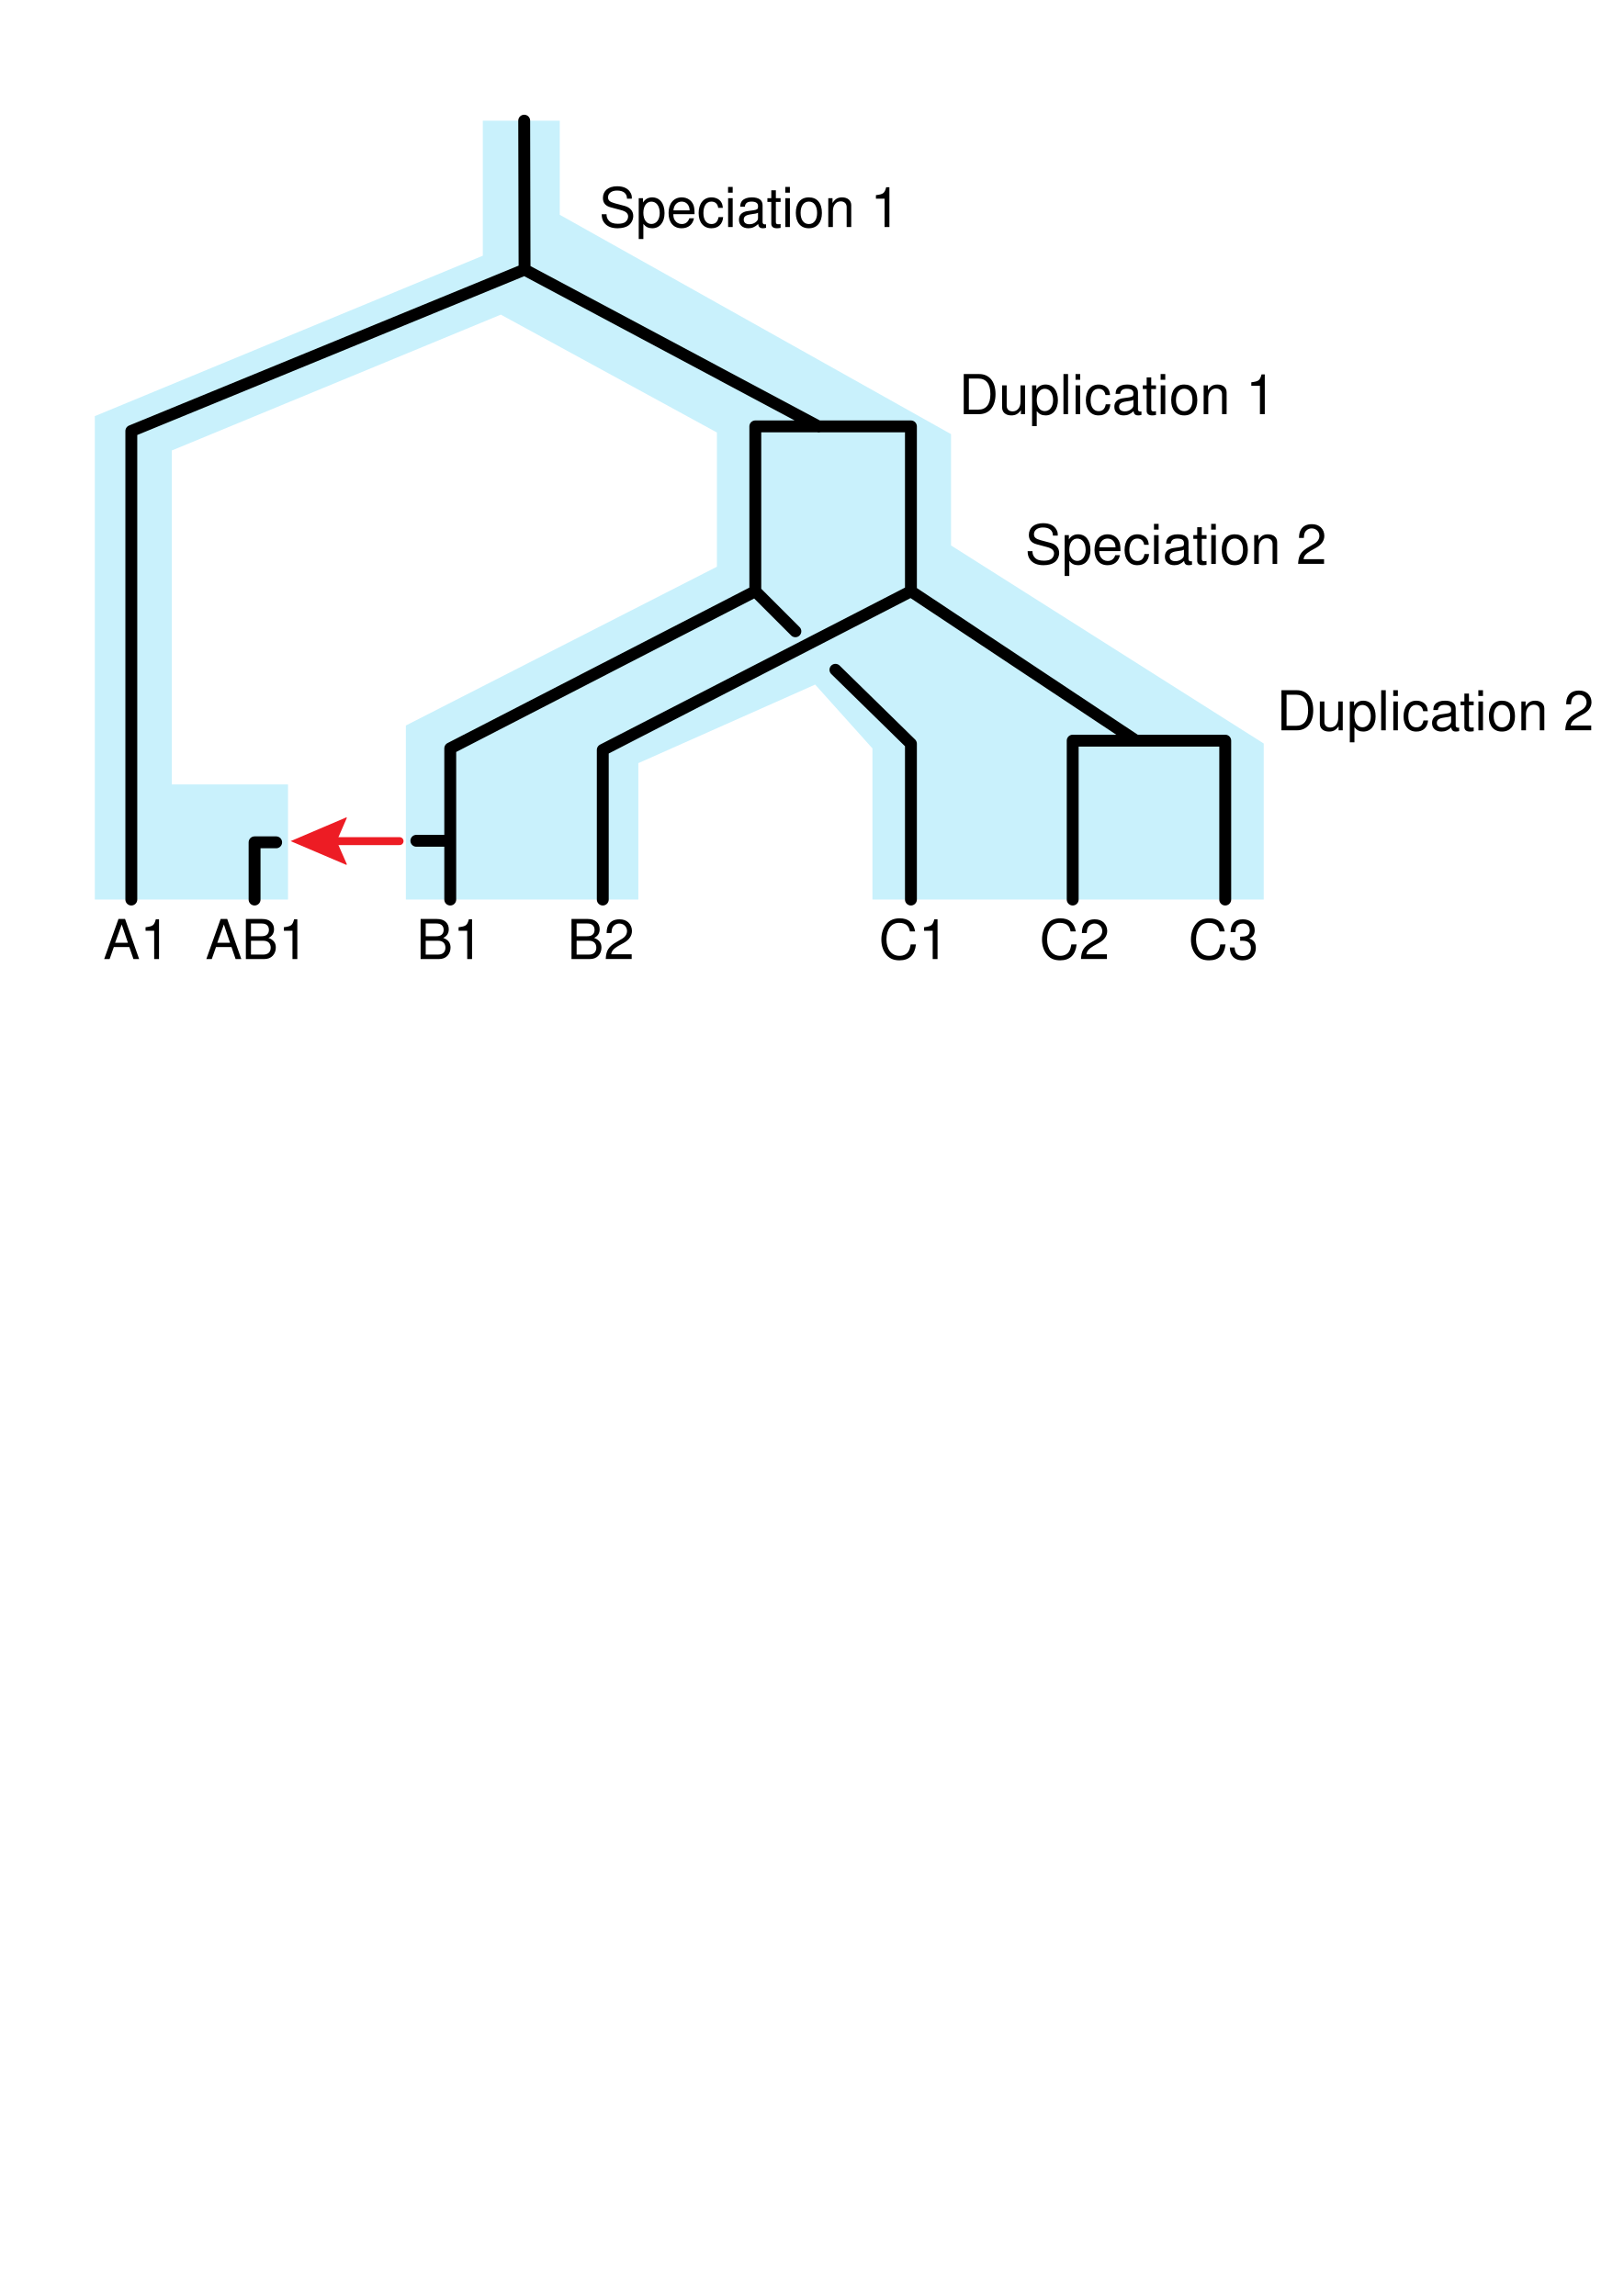
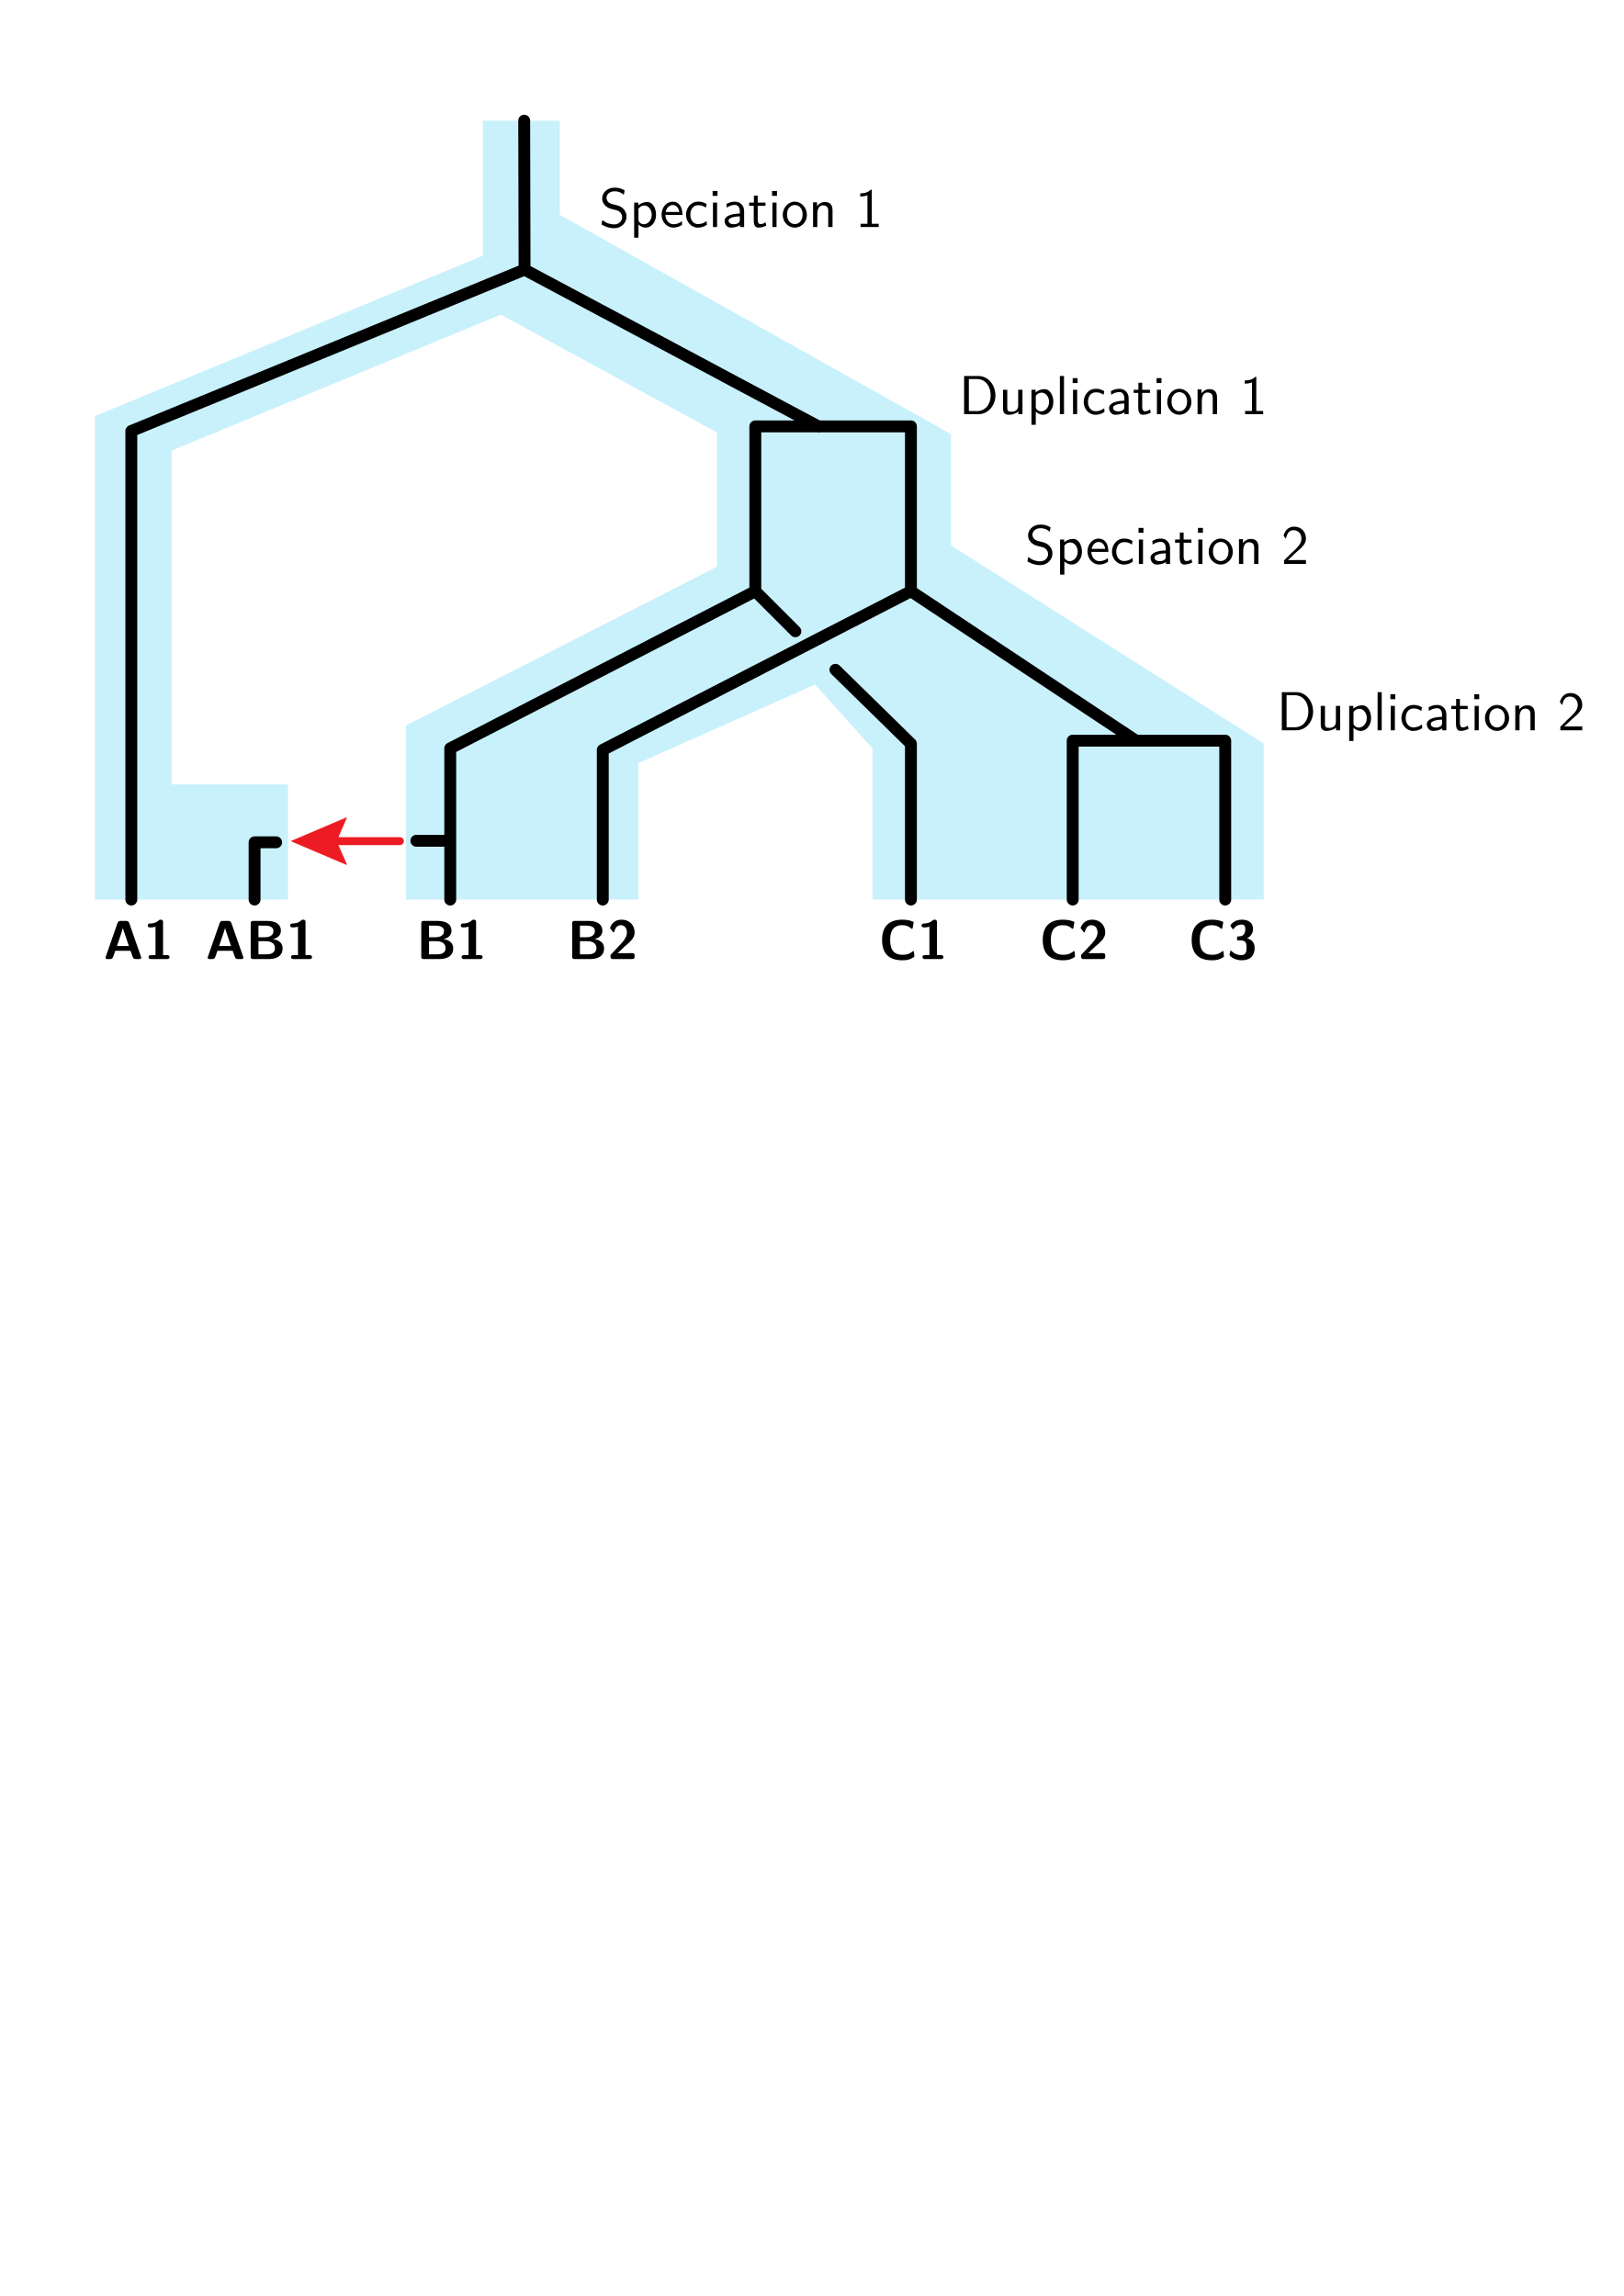
<svg xmlns="http://www.w3.org/2000/svg" width="744.094" height="1052.362" id="svg5281" version="1.1">
  <defs id="defs5283" />
  <g id="layer1">
    <path d="m 256.522,55.313 0,43.137 179.305,100.533 0,51.015 143.296,90.78 0,71.523 -179.308,0 0,-69.272 -26.257,-29.259 -81.026,36.011 0,62.52 -106.533,0 0,-79.777 142.544,-72.772 0,-61.521 -99.031,-54.017 -150.798,62.27 0,153.049 53.268,0 0,52.768 -88.53,0 0,-221.571 177.806,-73.524 0,-61.892 35.262,0" style="fill:#c9f1fc;fill-opacity:1;fill-rule:nonzero;stroke:none" id="path4577" />
    <path d="m 240.227,55.308 0.164,68.275 -180.21,73.974 0,214.747 M 240.391,123.583 375.22,195.527 m 145.085,143.769 -102.855,-68.307 0,-75.55 -71.314,0 0,75.55 -139.801,72.018 0,69.297 m 139.801,-141.316 18.359,18.357 m -88.259,122.959 0,-68.593 141.214,-72.723 m -34.598,36.009 34.598,33.891 0,71.415 m 74.134,0 0,-72.829 69.903,0 0,72.829 m -434.937,-26.228 -9.885,0 0,26.228 m 74.139,-26.934 14.828,0" style="fill:none;stroke:#000000;stroke-width:5.447;stroke-linecap:round;stroke-linejoin:round;stroke-miterlimit:4;stroke-opacity:1;stroke-dasharray:none" id="path4585" />
-     <path d="m 141.307,385.526 41.799,0" style="fill:none;stroke:#ed1c24;stroke-width:3.639;stroke-linecap:round;stroke-linejoin:round;stroke-miterlimit:4;stroke-opacity:1;stroke-dasharray:none" id="path4587" />
-     <path d="m 154.315,385.526 4.654,10.641 -0.264,0.242 -25.531,-10.884 25.531,-10.884 0.264,0.177 -4.654,10.706" style="fill:#ed1c24;fill-opacity:1;fill-rule:nonzero;stroke:none;stroke-width:3.639;stroke-miterlimit:4;stroke-dasharray:none" id="path4589" />
-     <text xml:space="preserve" style="font-size:25.208px;font-style:normal;font-variant:normal;font-weight:normal;font-stretch:normal;text-align:start;writing-mode:lr-tb;text-anchor:start;color:#000000;fill:#000000;fill-opacity:1;fill-rule:nonzero;stroke:none;stroke-width:3.025;marker:none;visibility:visible;display:inline;overflow:visible;enable-background:accumulate;font-family:Nimbus Sans L;-inkscape-font-specification:Nimbus Sans L" x="274.541" y="104.049" id="text6088">
-       <tspan id="tspan6090" x="274.541" y="104.049" style="font-style:normal;font-variant:normal;font-weight:normal;font-stretch:normal;font-family:Nimbus Sans L;-inkscape-font-specification:Nimbus Sans L">Speciation 1</tspan>
+     <path style="font-size:medium;font-style:normal;font-variant:normal;font-weight:normal;font-stretch:normal;text-indent:0;text-align:start;text-decoration:none;line-height:normal;letter-spacing:normal;word-spacing:normal;text-transform:none;direction:ltr;block-progression:tb;writing-mode:lr-tb;text-anchor:start;baseline-shift:baseline;color:#000000;fill:#ed1c24;fill-opacity:1;stroke:none;stroke-width:3.639;marker:none;visibility:visible;display:inline;overflow:visible;enable-background:accumulate;font-family:Sans;-inkscape-font-specification:Sans" d="M 158.719 374.656 L 133.188 385.531 L 158.719 396.406 L 158.969 396.156 L 155.094 387.344 L 183.094 387.344 A 1.82 1.82 0 1 0 183.094 383.719 L 155.094 383.719 L 158.969 374.812 L 158.719 374.656 z " id="path4587" />
+     <text xml:space="preserve" style="font-size:25.208px;font-style:normal;font-variant:normal;font-weight:normal;font-stretch:normal;text-align:start;writing-mode:lr-tb;text-anchor:start;color:#000000;fill:#000000;fill-opacity:1;fill-rule:nonzero;stroke:none;stroke-width:3.025;marker:none;visibility:visible;display:inline;overflow:visible;enable-background:accumulate;font-family:Latin Modern Sans;-inkscape-font-specification:Latin Modern Sans" x="274.541" y="104.049" id="text6088">
+       <tspan id="tspan6090" x="274.541" y="104.049" style="font-style:normal;font-variant:normal;font-weight:normal;font-stretch:normal;font-family:Latin Modern Sans;-inkscape-font-specification:Latin Modern Sans">Speciation 1</tspan>
    </text>
-     <text xml:space="preserve" style="font-size:25.208px;font-style:normal;font-variant:normal;font-weight:normal;font-stretch:normal;text-align:start;writing-mode:lr-tb;text-anchor:start;color:#000000;fill:#000000;fill-opacity:1;fill-rule:nonzero;stroke:none;stroke-width:3.025;marker:none;visibility:visible;display:inline;overflow:visible;enable-background:accumulate;font-family:Nimbus Sans L;-inkscape-font-specification:Nimbus Sans L" x="439.401" y="189.824" id="text6092">
+     <text xml:space="preserve" style="font-size:25.208px;font-style:normal;font-variant:normal;font-weight:normal;font-stretch:normal;text-align:start;writing-mode:lr-tb;text-anchor:start;color:#000000;fill:#000000;fill-opacity:1;fill-rule:nonzero;stroke:none;stroke-width:3.025;marker:none;visibility:visible;display:inline;overflow:visible;enable-background:accumulate;font-family:Latin Modern Sans;-inkscape-font-specification:Latin Modern Sans" x="439.401" y="189.824" id="text6092">
      <tspan id="tspan6094" x="439.401" y="189.824">Duplication 1</tspan>
    </text>
-     <text xml:space="preserve" style="font-size:25.208px;font-style:normal;font-variant:normal;font-weight:normal;font-stretch:normal;text-align:start;writing-mode:lr-tb;text-anchor:start;color:#000000;fill:#000000;fill-opacity:1;fill-rule:nonzero;stroke:none;stroke-width:3.025;marker:none;visibility:visible;display:inline;overflow:visible;enable-background:accumulate;font-family:Nimbus Sans L;-inkscape-font-specification:Nimbus Sans L" x="469.727" y="258.475" id="text6096">
+     <text xml:space="preserve" style="font-size:25.208px;font-style:normal;font-variant:normal;font-weight:normal;font-stretch:normal;text-align:start;writing-mode:lr-tb;text-anchor:start;color:#000000;fill:#000000;fill-opacity:1;fill-rule:nonzero;stroke:none;stroke-width:3.025;marker:none;visibility:visible;display:inline;overflow:visible;enable-background:accumulate;font-family:Latin Modern Sans;-inkscape-font-specification:Latin Modern Sans" x="469.727" y="258.475" id="text6096">
      <tspan id="tspan6098" x="469.727" y="258.475">Speciation 2</tspan>
    </text>
-     <text xml:space="preserve" style="font-size:25.208px;font-style:normal;font-variant:normal;font-weight:normal;font-stretch:normal;text-align:start;writing-mode:lr-tb;text-anchor:start;color:#000000;fill:#000000;fill-opacity:1;fill-rule:nonzero;stroke:none;stroke-width:3.025;marker:none;visibility:visible;display:inline;overflow:visible;enable-background:accumulate;font-family:Nimbus Sans L;-inkscape-font-specification:Nimbus Sans L" x="584.999" y="334.733" id="text6100">
+     <text xml:space="preserve" style="font-size:25.208px;font-style:normal;font-variant:normal;font-weight:normal;font-stretch:normal;text-align:start;writing-mode:lr-tb;text-anchor:start;color:#000000;fill:#000000;fill-opacity:1;fill-rule:nonzero;stroke:none;stroke-width:3.025;marker:none;visibility:visible;display:inline;overflow:visible;enable-background:accumulate;font-family:Latin Modern Sans;-inkscape-font-specification:Latin Modern Sans" x="584.999" y="334.733" id="text6100">
      <tspan id="tspan6102" x="584.999" y="334.733">Duplication 2</tspan>
    </text>
-     <text xml:space="preserve" style="font-size:25.208px;font-style:normal;font-variant:normal;font-weight:normal;font-stretch:normal;text-align:start;writing-mode:lr-tb;text-anchor:start;color:#000000;fill:#910d0d;fill-opacity:1;fill-rule:nonzero;stroke:#910d0d;stroke-width:1.801;stroke-linecap:round;stroke-linejoin:round;stroke-miterlimit:4;stroke-opacity:1;stroke-dasharray:none;stroke-dashoffset:0;marker:none;visibility:visible;display:inline;overflow:visible;enable-background:accumulate;font-family:Nimbus Sans L;-inkscape-font-specification:Nimbus Sans L" x="47.313" y="439.584" id="text3177">
-       <tspan id="tspan3179" x="47.313" y="439.584" style="fill:#000000;stroke:none">A1</tspan>
-     </text>
-     <text xml:space="preserve" style="font-size:25.208px;font-style:normal;font-variant:normal;font-weight:normal;font-stretch:normal;text-align:start;writing-mode:lr-tb;text-anchor:start;color:#000000;fill:#910d0d;fill-opacity:1;fill-rule:nonzero;stroke:#910d0d;stroke-width:1.801;stroke-linecap:round;stroke-linejoin:round;stroke-miterlimit:4;stroke-opacity:1;stroke-dasharray:none;stroke-dashoffset:0;marker:none;visibility:visible;display:inline;overflow:visible;enable-background:accumulate;font-family:Nimbus Sans L;-inkscape-font-specification:Nimbus Sans L" x="94.128" y="439.584" id="text3177-9">
-       <tspan id="tspan3179-8" x="94.128" y="439.584" style="fill:#000000;stroke:none">AB1</tspan>
-     </text>
-     <text xml:space="preserve" style="font-size:25.208px;font-style:normal;font-variant:normal;font-weight:normal;font-stretch:normal;text-align:start;writing-mode:lr-tb;text-anchor:start;color:#000000;fill:#910d0d;fill-opacity:1;fill-rule:nonzero;stroke:#910d0d;stroke-width:1.801;stroke-linecap:round;stroke-linejoin:round;stroke-miterlimit:4;stroke-opacity:1;stroke-dasharray:none;stroke-dashoffset:0;marker:none;visibility:visible;display:inline;overflow:visible;enable-background:accumulate;font-family:Nimbus Sans L;-inkscape-font-specification:Nimbus Sans L" x="190.764" y="439.584" id="text3177-4">
-       <tspan id="tspan3179-6" x="190.764" y="439.584" style="fill:#000000;stroke:none">B1</tspan>
-     </text>
-     <text xml:space="preserve" style="font-size:25.208px;font-style:normal;font-variant:normal;font-weight:normal;font-stretch:normal;text-align:start;writing-mode:lr-tb;text-anchor:start;color:#000000;fill:#910d0d;fill-opacity:1;fill-rule:nonzero;stroke:#910d0d;stroke-width:1.801;stroke-linecap:round;stroke-linejoin:round;stroke-miterlimit:4;stroke-opacity:1;stroke-dasharray:none;stroke-dashoffset:0;marker:none;visibility:visible;display:inline;overflow:visible;enable-background:accumulate;font-family:Nimbus Sans L;-inkscape-font-specification:Nimbus Sans L" x="259.917" y="439.584" id="text3177-2">
-       <tspan id="tspan3179-0" x="259.917" y="439.584" style="fill:#000000;stroke:none">B2</tspan>
-     </text>
-     <text xml:space="preserve" style="font-size:25.208px;font-style:normal;font-variant:normal;font-weight:normal;font-stretch:normal;text-align:start;writing-mode:lr-tb;text-anchor:start;color:#000000;fill:#910d0d;fill-opacity:1;fill-rule:nonzero;stroke:#910d0d;stroke-width:1.801;stroke-linecap:round;stroke-linejoin:round;stroke-miterlimit:4;stroke-opacity:1;stroke-dasharray:none;stroke-dashoffset:0;marker:none;visibility:visible;display:inline;overflow:visible;enable-background:accumulate;font-family:Nimbus Sans L;-inkscape-font-specification:Nimbus Sans L" x="402.696" y="439.584" id="text3177-27">
-       <tspan id="tspan3179-3" x="402.696" y="439.584" style="fill:#000000;stroke:none">C1</tspan>
-     </text>
-     <text xml:space="preserve" style="font-size:25.208px;font-style:normal;font-variant:normal;font-weight:normal;font-stretch:normal;text-align:start;writing-mode:lr-tb;text-anchor:start;color:#000000;fill:#910d0d;fill-opacity:1;fill-rule:nonzero;stroke:#910d0d;stroke-width:1.801;stroke-linecap:round;stroke-linejoin:round;stroke-miterlimit:4;stroke-opacity:1;stroke-dasharray:none;stroke-dashoffset:0;marker:none;visibility:visible;display:inline;overflow:visible;enable-background:accumulate;font-family:Nimbus Sans L;-inkscape-font-specification:Nimbus Sans L" x="476.323" y="439.584" id="text3177-1">
-       <tspan id="tspan3179-68" x="476.323" y="439.584" style="fill:#000000;stroke:none">C2</tspan>
-     </text>
-     <text xml:space="preserve" style="font-size:25.208px;font-style:normal;font-variant:normal;font-weight:normal;font-stretch:normal;text-align:start;writing-mode:lr-tb;text-anchor:start;color:#000000;fill:#910d0d;fill-opacity:1;fill-rule:nonzero;stroke:#910d0d;stroke-width:1.801;stroke-linecap:round;stroke-linejoin:round;stroke-miterlimit:4;stroke-opacity:1;stroke-dasharray:none;stroke-dashoffset:0;marker:none;visibility:visible;display:inline;overflow:visible;enable-background:accumulate;font-family:Nimbus Sans L;-inkscape-font-specification:Nimbus Sans L" x="544.567" y="439.584" id="text3177-5">
-       <tspan id="tspan3179-87" x="544.567" y="439.584" style="fill:#000000;stroke:none">C3</tspan>
-     </text>
+     <g style="font-size:25.208px;font-style:normal;font-variant:normal;font-weight:bold;font-stretch:normal;text-align:start;writing-mode:lr-tb;text-anchor:start;color:#000000;fill:#000000;fill-opacity:1;fill-rule:nonzero;stroke:#910d0d;stroke-width:1.801;stroke-linecap:round;stroke-linejoin:round;stroke-miterlimit:4;stroke-dashoffset:0;stroke-opacity:1;marker:none;visibility:visible;display:inline;overflow:visible;enable-background:accumulate;font-family:Latin Modern Sans;-inkscape-font-specification:Latin Modern Sans Bold" id="text3177">
+       <path d="m 64.706,438.903 c 0,-0.126 0,-0.176 -0.126,-0.504 l -5.319,-15.226 c -0.378,-1.084 -1.109,-1.084 -1.613,-1.084 l -2.218,0 c -0.504,0 -1.235,0 -1.613,1.084 l -5.319,15.226 c -0.126,0.328 -0.126,0.378 -0.126,0.504 0,0.681 0.63,0.681 0.983,0.681 l 0.907,0 c 0.454,0 1.235,0 1.588,-1.008 l 0.983,-2.798 6.983,0 0.857,2.42 c 0.302,0.882 0.479,1.386 1.689,1.386 l 1.361,0 c 0.353,0 0.983,0 0.983,-0.681 m -5.647,-5.294 -5.47,0 1.815,-5.344 c 0.378,-1.109 0.706,-2.067 0.907,-2.975 l 0.025,0 c 0.126,0.605 0.126,0.655 0.328,1.235 l 2.395,7.083" style="stroke:none;marker:none;font-family:Latin Modern Sans;-inkscape-font-specification:Latin Modern Sans Bold;fill:#000000" id="path3049" />
+       <path d="m 77.699,438.676 c 0,-0.907 -0.933,-0.907 -1.21,-0.907 l -1.765,0 0,-15.024 c 0,-0.479 -10e-7,-1.21 -1.109,-1.21 -0.504,0 -0.605,0.05 -0.907,0.353 -0.454,0.403 -1.412,1.336 -3.907,1.386 -0.454,0 -1.109,0.176 -1.109,0.907 0,0.907 0.882,0.907 1.21,0.907 0.756,0 1.639,-0.126 2.37,-0.328 l 0,13.007 -1.966,0 c -0.328,0 -1.21,0 -1.21,0.907 0,0.907 0.882,0.907 1.21,0.907 l 7.184,0 c 0.277,0 1.21,0 1.21,-0.907" style="stroke:none;marker:none;font-family:Latin Modern Sans;-inkscape-font-specification:Latin Modern Sans Bold;fill:#000000" id="path3051" />
+     </g>
+     <g style="font-size:25.208px;font-style:normal;font-variant:normal;font-weight:bold;font-stretch:normal;text-align:start;writing-mode:lr-tb;text-anchor:start;color:#000000;fill:#000000;fill-opacity:1;fill-rule:nonzero;stroke:#910d0d;stroke-width:1.801;stroke-linecap:round;stroke-linejoin:round;stroke-miterlimit:4;stroke-dashoffset:0;stroke-opacity:1;marker:none;visibility:visible;display:inline;overflow:visible;enable-background:accumulate;font-family:Latin Modern Sans;-inkscape-font-specification:Latin Modern Sans Bold" id="text3177-9">
+       <path d="m 111.521,438.903 c 0,-0.126 0,-0.176 -0.126,-0.504 l -5.319,-15.226 c -0.378,-1.084 -1.109,-1.084 -1.613,-1.084 l -2.218,0 c -0.504,0 -1.235,0 -1.613,1.084 l -5.319,15.226 c -0.126,0.328 -0.126,0.378 -0.126,0.504 0,0.681 0.63,0.681 0.983,0.681 l 0.907,0 c 0.454,0 1.235,0 1.588,-1.008 l 0.983,-2.798 6.983,0 0.857,2.42 c 0.302,0.882 0.479,1.386 1.689,1.386 l 1.361,0 c 0.353,0 0.983,0 0.983,-0.681 m -5.647,-5.294 -5.47,0 1.815,-5.344 c 0.378,-1.109 0.706,-2.067 0.907,-2.975 l 0.025,0 c 0.126,0.605 0.126,0.655 0.328,1.235 l 2.395,7.083" style="stroke:none;marker:none;font-family:Latin Modern Sans;-inkscape-font-specification:Latin Modern Sans Bold;fill:#000000" id="path3042" />
+       <path d="m 129.505,434.693 c 0,-3.554 -3.504,-4.109 -4.437,-4.26 2.319,-0.529 3.655,-1.84 3.655,-3.806 0,-4.537 -5.369,-4.537 -6.428,-4.537 l -6.201,0 c -0.907,0 -1.21,0.277 -1.21,1.21 l 0,15.074 c 0,0.907 0.277,1.21 1.21,1.21 l 6.907,0 c 1.865,0 6.504,-0.328 6.504,-4.89 m -4.21,-7.991 c 0,2.874 -3.302,2.874 -3.932,2.874 l -2.924,0 0,-5.319 2.949,0 c 0.983,0 3.907,0.076 3.907,2.445 m 0.706,7.941 c 0,2.596 -2.697,2.773 -3.907,2.773 l -3.655,0 0,-6.025 3.176,0 c 0.882,0 4.386,0 4.386,3.252" style="stroke:none;marker:none;font-family:Latin Modern Sans;-inkscape-font-specification:Latin Modern Sans Bold;fill:#000000" id="path3044" />
+       <path d="m 142.977,438.676 c 0,-0.907 -0.933,-0.907 -1.21,-0.907 l -1.765,0 0,-15.024 c 0,-0.479 0,-1.21 -1.109,-1.21 -0.504,0 -0.605,0.05 -0.907,0.353 -0.454,0.403 -1.412,1.336 -3.907,1.386 -0.454,0 -1.109,0.176 -1.109,0.907 0,0.907 0.882,0.907 1.21,0.907 0.756,0 1.639,-0.126 2.37,-0.328 l 0,13.007 -1.966,0 c -0.328,0 -1.21,0 -1.21,0.907 0,0.907 0.882,0.907 1.21,0.907 l 7.184,0 c 0.277,0 1.21,0 1.21,-0.907" style="stroke:none;marker:none;font-family:Latin Modern Sans;-inkscape-font-specification:Latin Modern Sans Bold;fill:#000000" id="path3046" />
+     </g>
+     <g style="font-size:25.208px;font-style:normal;font-variant:normal;font-weight:bold;font-stretch:normal;text-align:start;writing-mode:lr-tb;text-anchor:start;color:#000000;fill:#000000;fill-opacity:1;fill-rule:nonzero;stroke:#910d0d;stroke-width:1.801;stroke-linecap:round;stroke-linejoin:round;stroke-miterlimit:4;stroke-dashoffset:0;stroke-opacity:1;marker:none;visibility:visible;display:inline;overflow:visible;enable-background:accumulate;font-family:Latin Modern Sans;-inkscape-font-specification:Latin Modern Sans Bold" id="text3177-4">
+       <path d="m 207.678,434.693 c 0,-3.554 -3.504,-4.109 -4.437,-4.26 2.319,-0.529 3.655,-1.84 3.655,-3.806 0,-4.537 -5.369,-4.537 -6.428,-4.537 l -6.201,0 c -0.907,0 -1.21,0.277 -1.21,1.21 l 0,15.074 c 0,0.907 0.277,1.21 1.21,1.21 l 6.907,0 c 1.865,0 6.504,-0.328 6.504,-4.89 m -4.21,-7.991 c 0,2.874 -3.302,2.874 -3.932,2.874 l -2.924,0 0,-5.319 2.949,0 c 0.983,0 3.907,0.076 3.907,2.445 m 0.706,7.941 c 0,2.596 -2.697,2.773 -3.907,2.773 l -3.655,0 0,-6.025 3.176,0 c 0.882,0 4.386,0 4.386,3.252" style="stroke:none;marker:none;font-family:Latin Modern Sans;-inkscape-font-specification:Latin Modern Sans Bold;fill:#000000" id="path3037" />
+       <path d="m 221.15,438.676 c 0,-0.907 -0.933,-0.907 -1.21,-0.907 l -1.765,0 0,-15.024 c 0,-0.479 0,-1.21 -1.109,-1.21 -0.504,0 -0.605,0.05 -0.907,0.353 -0.454,0.403 -1.412,1.336 -3.907,1.386 -0.454,0 -1.109,0.176 -1.109,0.907 0,0.907 0.882,0.907 1.21,0.907 0.756,0 1.639,-0.126 2.37,-0.328 l 0,13.007 -1.966,0 c -0.328,0 -1.21,0 -1.21,0.907 0,0.907 0.882,0.907 1.21,0.907 l 7.184,0 c 0.277,0 1.21,0 1.21,-0.907" style="stroke:none;marker:none;font-family:Latin Modern Sans;-inkscape-font-specification:Latin Modern Sans Bold;fill:#000000" id="path3039" />
+     </g>
+     <g style="font-size:25.208px;font-style:normal;font-variant:normal;font-weight:bold;font-stretch:normal;text-align:start;writing-mode:lr-tb;text-anchor:start;color:#000000;fill:#000000;fill-opacity:1;fill-rule:nonzero;stroke:#910d0d;stroke-width:1.801;stroke-linecap:round;stroke-linejoin:round;stroke-miterlimit:4;stroke-dashoffset:0;stroke-opacity:1;marker:none;visibility:visible;display:inline;overflow:visible;enable-background:accumulate;font-family:Latin Modern Sans;-inkscape-font-specification:Latin Modern Sans Bold" id="text3177-2">
+       <path d="m 276.831,434.693 c 0,-3.554 -3.504,-4.109 -4.437,-4.26 2.319,-0.529 3.655,-1.84 3.655,-3.806 0,-4.537 -5.369,-4.537 -6.428,-4.537 l -6.201,0 c -0.907,0 -1.21,0.277 -1.21,1.21 l 0,15.074 c 0,0.907 0.277,1.21 1.21,1.21 l 6.907,0 c 1.865,0 6.504,-0.328 6.504,-4.89 m -4.21,-7.991 c 0,2.874 -3.302,2.874 -3.932,2.874 l -2.924,0 0,-5.319 2.949,0 c 0.983,0 3.907,0.076 3.907,2.445 m 0.706,7.941 c 0,2.596 -2.697,2.773 -3.907,2.773 l -3.655,0 0,-6.025 3.176,0 c 0.882,0 4.386,0 4.386,3.252" style="stroke:none;marker:none;font-family:Latin Modern Sans;-inkscape-font-specification:Latin Modern Sans Bold;fill:#000000" id="path3032" />
+       <path d="m 290.832,438.374 0,-0.302 c 0,-0.403 0,-0.882 -0.529,-1.109 -0.176,-0.101 -0.983,-0.101 -1.487,-0.101 l -1.714,0.025 -4.084,0 3.327,-3.151 c 0.378,-0.328 1.336,-1.109 1.714,-1.462 1.386,-1.361 2.773,-2.697 2.773,-4.941 0,-3.075 -2.218,-5.798 -5.924,-5.798 -0.882,0 -2.319,0.126 -3.529,1.109 -0.227,0.176 -1.386,1.084 -1.84,2.773 l 1.26,1.613 c 0.151,0.202 0.227,0.302 0.403,0.302 0.227,0 0.277,-0.176 0.353,-0.479 0.504,-1.739 1.361,-2.798 2.975,-2.798 1.966,0 2.773,1.79 2.773,3.327 0,1.613 -0.958,3.302 -2.47,4.916 l -4.815,5.142 c -0.252,0.252 -0.252,0.302 -0.252,0.731 l 0,0.202 c 0,0.907 0.277,1.21 1.21,1.21 l 8.646,0 c 0.958,0 1.21,-0.328 1.21,-1.21" style="stroke:none;marker:none;font-family:Latin Modern Sans;-inkscape-font-specification:Latin Modern Sans Bold;fill:#000000" id="path3034" />
+     </g>
+     <g style="font-size:25.208px;font-style:normal;font-variant:normal;font-weight:bold;font-stretch:normal;text-align:start;writing-mode:lr-tb;text-anchor:start;color:#000000;fill:#000000;fill-opacity:1;fill-rule:nonzero;stroke:#910d0d;stroke-width:1.801;stroke-linecap:round;stroke-linejoin:round;stroke-miterlimit:4;stroke-dashoffset:0;stroke-opacity:1;marker:none;visibility:visible;display:inline;overflow:visible;enable-background:accumulate;font-family:Latin Modern Sans;-inkscape-font-specification:Latin Modern Sans Bold" id="text3177-27">
+       <path d="m 419.006,438.348 c 0,-0.302 -0.126,-1.613 -0.151,-1.966 -0.025,-0.202 -0.076,-0.454 -0.328,-0.454 -0.101,0 -0.151,0 -0.479,0.277 -1.386,1.008 -2.269,1.412 -4.462,1.412 -4.588,0 -5.647,-3.151 -5.647,-6.781 0,-2.37 0.353,-6.781 5.546,-6.781 1.916,0 3,0.58 4.084,1.487 0.151,0.126 0.227,0.176 0.353,0.176 0.151,0 0.277,-0.076 0.353,-0.454 l 0.378,-2.193 c 0.05,-0.202 0.05,-0.252 0.05,-0.328 0,-0.227 -0.025,-0.252 -0.731,-0.479 -1.059,-0.378 -2.294,-0.731 -4.462,-0.731 -6.428,0 -9.277,3.403 -9.277,9.302 0,6.504 3.428,9.302 9.302,9.302 2.092,0 3.126,-0.252 4.764,-1.134 0.681,-0.378 0.706,-0.403 0.706,-0.655" style="stroke:none;marker:none;font-family:Latin Modern Sans;-inkscape-font-specification:Latin Modern Sans Bold;fill:#000000" id="path3027" />
+       <path d="m 432.344,438.676 c 0,-0.907 -0.933,-0.907 -1.21,-0.907 l -1.765,0 0,-15.024 c 0,-0.479 0,-1.21 -1.109,-1.21 -0.504,0 -0.605,0.05 -0.907,0.353 -0.454,0.403 -1.412,1.336 -3.907,1.386 -0.454,0 -1.109,0.176 -1.109,0.907 0,0.907 0.882,0.907 1.21,0.907 0.756,0 1.639,-0.126 2.37,-0.328 l 0,13.007 -1.966,0 c -0.328,0 -1.21,0 -1.21,0.907 0,0.907 0.882,0.907 1.21,0.907 l 7.184,0 c 0.277,0 1.21,0 1.21,-0.907" style="stroke:none;marker:none;font-family:Latin Modern Sans;-inkscape-font-specification:Latin Modern Sans Bold;fill:#000000" id="path3029" />
+     </g>
+     <g style="font-size:25.208px;font-style:normal;font-variant:normal;font-weight:bold;font-stretch:normal;text-align:start;writing-mode:lr-tb;text-anchor:start;color:#000000;fill:#000000;fill-opacity:1;fill-rule:nonzero;stroke:#910d0d;stroke-width:1.801;stroke-linecap:round;stroke-linejoin:round;stroke-miterlimit:4;stroke-dashoffset:0;stroke-opacity:1;marker:none;visibility:visible;display:inline;overflow:visible;enable-background:accumulate;font-family:Latin Modern Sans;-inkscape-font-specification:Latin Modern Sans Bold" id="text3177-1">
+       <path d="m 492.633,438.348 c 0,-0.302 -0.126,-1.613 -0.151,-1.966 -0.025,-0.202 -0.076,-0.454 -0.328,-0.454 -0.101,0 -0.151,0 -0.479,0.277 -1.386,1.008 -2.269,1.412 -4.462,1.412 -4.588,0 -5.647,-3.151 -5.647,-6.781 0,-2.37 0.353,-6.781 5.546,-6.781 1.916,0 3,0.58 4.084,1.487 0.151,0.126 0.227,0.176 0.353,0.176 0.151,0 0.277,-0.076 0.353,-0.454 l 0.378,-2.193 c 0.05,-0.202 0.05,-0.252 0.05,-0.328 0,-0.227 -0.025,-0.252 -0.731,-0.479 -1.059,-0.378 -2.294,-0.731 -4.462,-0.731 -6.428,0 -9.277,3.403 -9.277,9.302 0,6.504 3.428,9.302 9.302,9.302 2.092,0 3.126,-0.252 4.764,-1.134 0.681,-0.378 0.706,-0.403 0.706,-0.655" style="stroke:none;marker:none;font-family:Latin Modern Sans;-inkscape-font-specification:Latin Modern Sans Bold;fill:#000000" id="path3022" />
+       <path d="m 506.5,438.374 0,-0.302 c 0,-0.403 0,-0.882 -0.529,-1.109 -0.176,-0.101 -0.983,-0.101 -1.487,-0.101 l -1.714,0.025 -4.084,0 3.327,-3.151 c 0.378,-0.328 1.336,-1.109 1.714,-1.462 1.386,-1.361 2.773,-2.697 2.773,-4.941 0,-3.075 -2.218,-5.798 -5.924,-5.798 -0.882,0 -2.319,0.126 -3.529,1.109 -0.227,0.176 -1.386,1.084 -1.84,2.773 l 1.26,1.613 c 0.151,0.202 0.227,0.302 0.403,0.302 0.227,0 0.277,-0.176 0.353,-0.479 0.504,-1.739 1.361,-2.798 2.975,-2.798 1.966,0 2.773,1.79 2.773,3.327 0,1.613 -0.958,3.302 -2.47,4.916 l -4.815,5.142 c -0.252,0.252 -0.252,0.302 -0.252,0.731 l 0,0.202 c 0,0.907 0.277,1.21 1.21,1.21 l 8.646,0 c 0.958,0 1.21,-0.328 1.21,-1.21" style="stroke:none;marker:none;font-family:Latin Modern Sans;-inkscape-font-specification:Latin Modern Sans Bold;fill:#000000" id="path3024" />
+     </g>
+     <g style="font-size:25.208px;font-style:normal;font-variant:normal;font-weight:bold;font-stretch:normal;text-align:start;writing-mode:lr-tb;text-anchor:start;color:#000000;fill:#000000;fill-opacity:1;fill-rule:nonzero;stroke:#910d0d;stroke-width:1.801;stroke-linecap:round;stroke-linejoin:round;stroke-miterlimit:4;stroke-dashoffset:0;stroke-opacity:1;marker:none;visibility:visible;display:inline;overflow:visible;enable-background:accumulate;font-family:Latin Modern Sans;-inkscape-font-specification:Latin Modern Sans Bold" id="text3177-5">
+       <path d="m 560.876,438.348 c 0,-0.302 -0.126,-1.613 -0.151,-1.966 -0.025,-0.202 -0.076,-0.454 -0.328,-0.454 -0.101,0 -0.151,0 -0.479,0.277 -1.386,1.008 -2.269,1.412 -4.462,1.412 -4.588,0 -5.647,-3.151 -5.647,-6.781 0,-2.37 0.353,-6.781 5.546,-6.781 1.916,0 3,0.58 4.084,1.487 0.151,0.126 0.227,0.176 0.353,0.176 0.151,0 0.277,-0.076 0.353,-0.454 l 0.378,-2.193 c 0.05,-0.202 0.05,-0.252 0.05,-0.328 0,-0.227 -0.025,-0.252 -0.731,-0.479 -1.059,-0.378 -2.294,-0.731 -4.462,-0.731 -6.428,0 -9.277,3.403 -9.277,9.302 0,6.504 3.428,9.302 9.302,9.302 2.092,0 3.126,-0.252 4.764,-1.134 0.681,-0.378 0.706,-0.403 0.706,-0.655" style="stroke:none;marker:none;font-family:Latin Modern Sans;-inkscape-font-specification:Latin Modern Sans Bold;fill:#000000" id="path3017" />
+       <path d="m 574.971,434.466 c 0,-2.269 -1.21,-3.806 -3.479,-4.386 2.042,-1.109 2.722,-2.748 2.722,-4.185 0,-4.033 -3.605,-4.361 -5.243,-4.361 -3.453,0 -5.142,2.47 -5.142,2.672 0,0.151 0.176,0.378 0.176,0.378 l 0.706,1.008 c 0.202,0.302 0.378,0.302 0.378,0.302 0.176,0 0.227,-0.101 0.353,-0.277 1.286,-1.84 3.075,-1.84 3.403,-1.84 1.613,0 1.84,0.832 1.84,2.067 0,0.353 0,1.563 -0.781,2.521 -0.605,0.706 -1.235,0.756 -1.991,0.807 -0.277,0.025 -0.756,0.05 -0.832,0.101 -0.176,0.076 -0.176,0.227 -0.176,0.63 l 0,0.454 c 0,0.655 0.025,0.681 0.681,0.681 l 1.109,0 c 2.294,0 2.571,1.437 2.571,3.378 0,1.689 -0.176,3.353 -2.47,3.353 -0.807,0 -2.672,-0.176 -4.361,-1.765 -0.227,-0.227 -0.252,-0.252 -0.353,-0.252 -0.252,0 -0.302,0.227 -0.328,0.277 0,0 -0.302,1.613 -0.302,1.739 0,0.328 2.168,2.37 5.47,2.37 4.336,0 6.05,-2.319 6.05,-5.672" style="stroke:none;marker:none;font-family:Latin Modern Sans;-inkscape-font-specification:Latin Modern Sans Bold;fill:#000000" id="path3019" />
+     </g>
  </g>
</svg>
